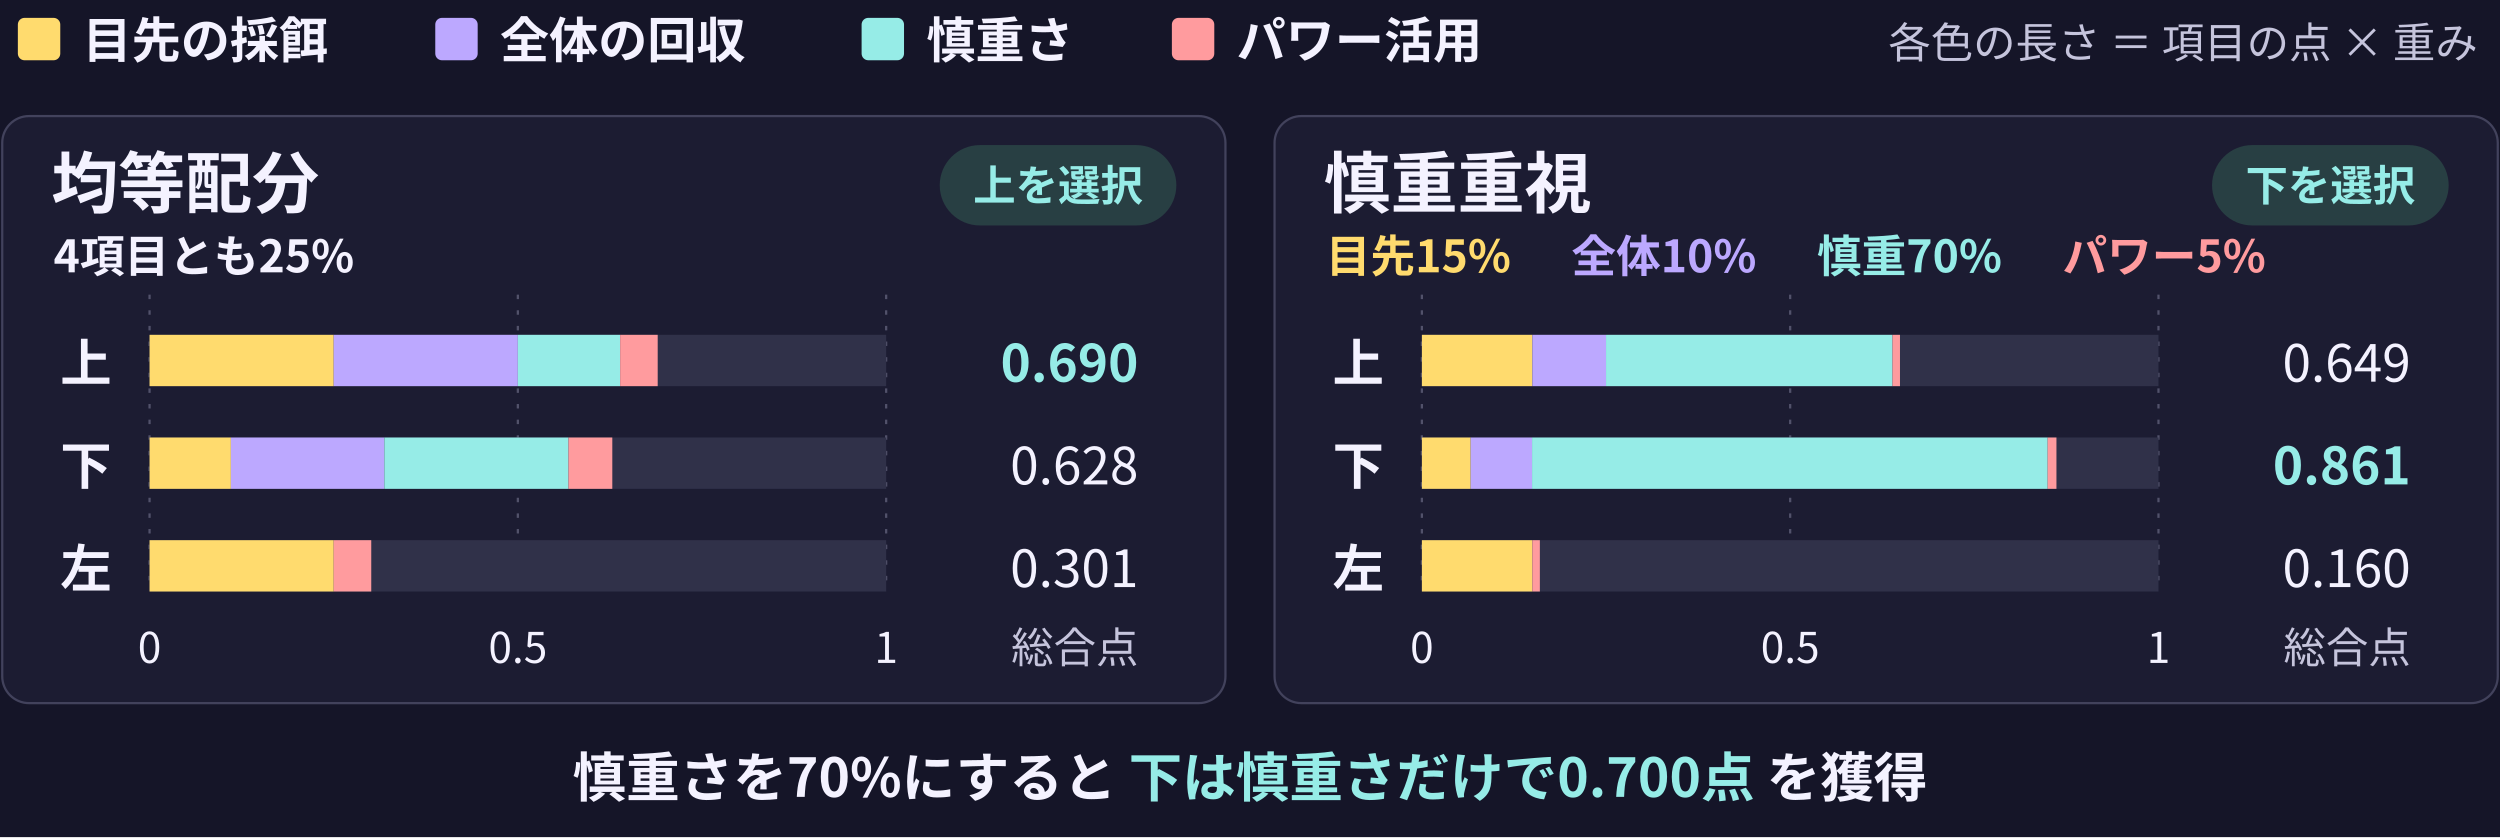
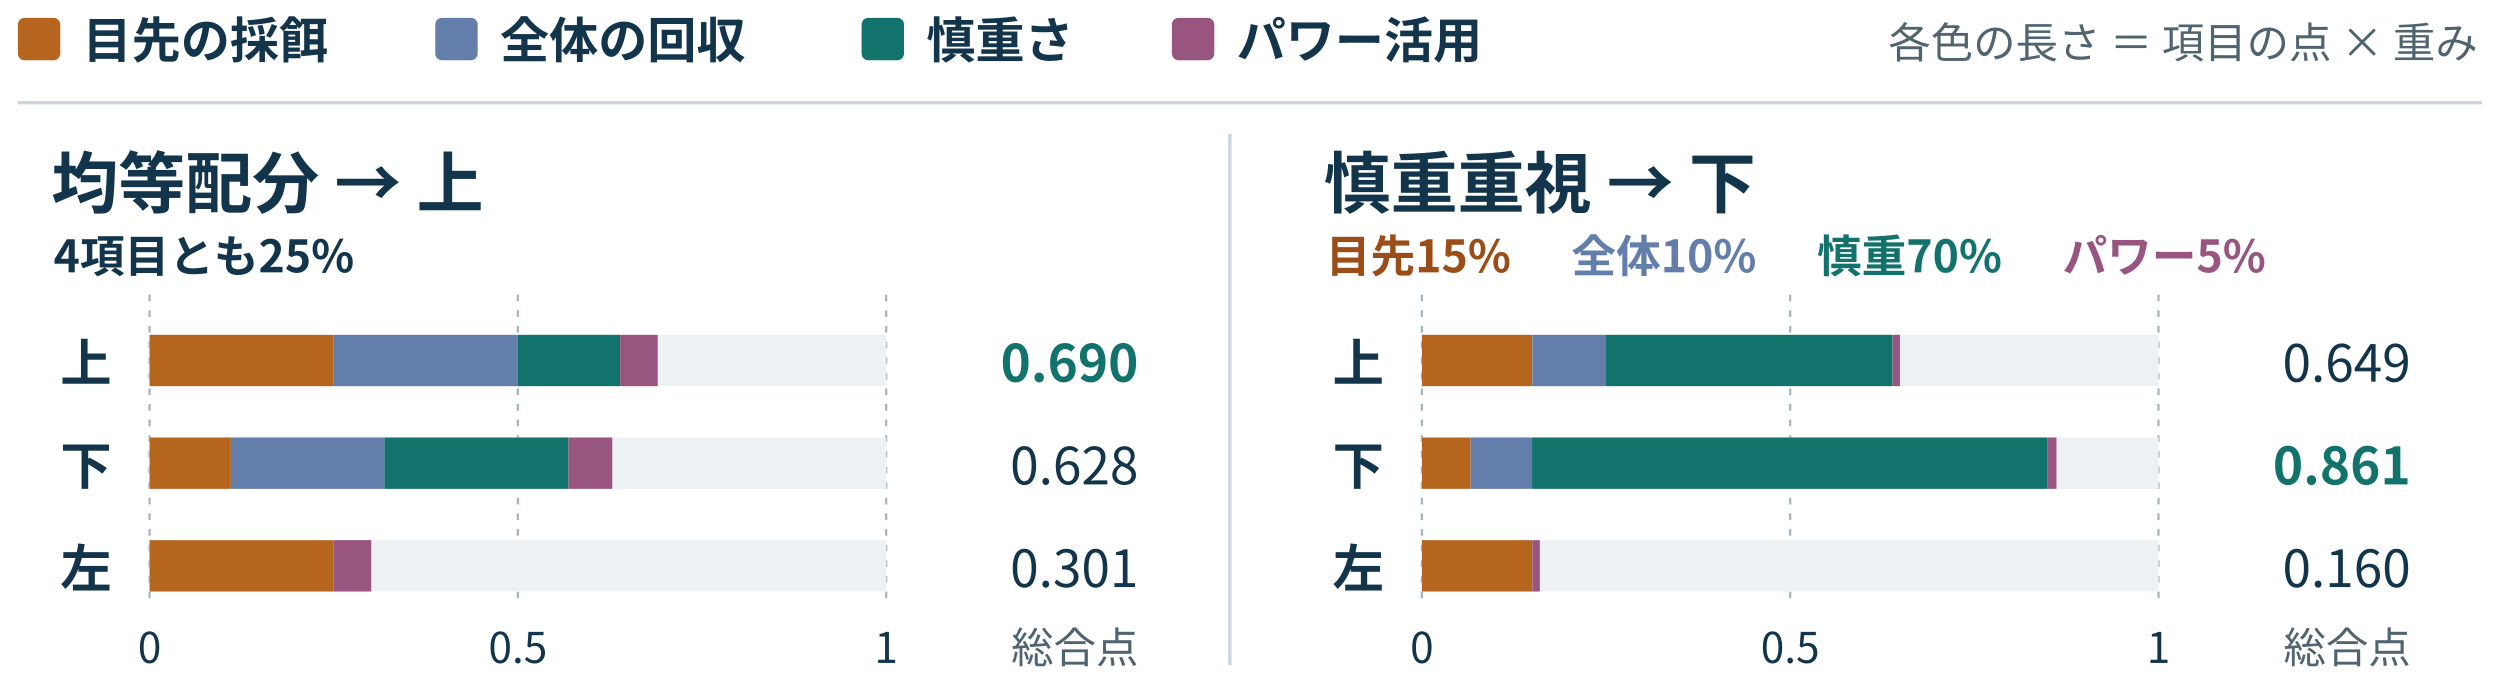
- <svg xmlns="http://www.w3.org/2000/svg" width="1120" height="375" viewBox="0 0 1120 375" role="img" aria-labelledby="title desc">
+ <svg xmlns="http://www.w3.org/2000/svg" width="1120" height="310" viewBox="0 0 1120 310" role="img" aria-labelledby="title desc">
  <style>
-     text { font-family: 'Hiragino Sans', 'Yu Gothic', 'Noto Sans CJK JP', sans-serif; fill: #f4f2ff }
-     .local { fill: #ffdb6e } .global { fill: #bca8ff } .safe { fill: #96ece7 } .power { fill: #ff9b9e }
+     text { font-family: 'Hiragino Sans', 'Yu Gothic', 'Noto Sans CJK JP', sans-serif; fill: #12354b }
+     .local { fill: #b6651e } .global { fill: #637eaa } .safe { fill: #11736b } .power { fill: #975580 }
    .legend { font-size: 22px; font-weight: 600 } .heading { font-size: 30px; font-weight: 700 }
    .direction { font-size: 23px; font-weight: 700 } .score { font-size: 23px; font-variant-numeric: tabular-nums }
-     .winner { fill: #96ece7; font-weight: 700 } .muted { fill: #c5c4dc; font-size: 19px }
-     .weights { font-size: 20px; font-weight: 600 } .badge { fill: #96ece7; font-size: 19px; font-weight: 700 }
-     .track { fill: #303149 } .panel { fill: #1c1c32; stroke: #42425c }
+     .winner { fill: #11736b; font-weight: 800 } .muted { fill: #506470; font-size: 19px }
+     .weights { font-size: 20px; font-weight: 600 } text.local { fill: #9a4d16 }
+     .track { fill: #edf1f3 }
  </style>
  <defs>
    <g id="grid">
-       <rect class="panel" x="1" y="1" width="548" height="263" rx="12" />
-       <path d="M67 81v128 m165 -128v128 m165 -128v128" fill="none" stroke="#52526b" stroke-dasharray="2 5" />
+       <path d="M67 81v138 m165 -138v138 m165 -138v138" fill="none" stroke="#a6b5bd" stroke-dasharray="3 4" />
      <g class="track">
        <rect x="67" y="99" width="330" height="23" />
        <rect x="67" y="145" width="330" height="23" />
        <rect x="67" y="191" width="330" height="23" />
      </g>
      <g class="direction" text-anchor="end">
        <text x="50" y="120">上</text>
        <text x="50" y="166">下</text>
        <text x="50" y="212">左</text>
      </g>
      <g text-anchor="middle" class="muted">
        <text x="67" y="246">0</text>
        <text x="232" y="246">0.5</text>
        <text x="397" y="246">1</text>
      </g>
      <text x="510" y="246" text-anchor="end" class="muted">総合点</text>
    </g>
  </defs>
-   <rect width="1120" height="375" fill="#151528" />
+   <rect width="1120" height="310" fill="#ffffff" />
+   <path d="M8 46H1112 M551 60V298" fill="none" stroke="#cbd5db" stroke-width="1.5" />
  <g class="legend">
    <rect x="8" y="8" width="19" height="19" rx="3" class="local" />
    <text x="37" y="26">目先の採餌</text>
    <rect x="195" y="8" width="19" height="19" rx="3" class="global" />
    <text x="224" y="26">全体の回収</text>
    <rect x="386" y="8" width="19" height="19" rx="3" class="safe" />
    <text x="415" y="26">慎重さ</text>
    <rect x="525" y="8" width="19" height="19" rx="3" class="power" />
    <text x="554" y="26">パワー活用</text>
  </g>
  <text x="1110" y="26" text-anchor="end" class="muted">各色の長さ ＝ 項目の点 × 重み</text>
  <g transform="translate(0 51)">
    <use href="#grid" />
-     <text x="23" y="42" class="heading">均等配分</text>
+     <text x="23" y="42" class="heading">均等配分 → 上</text>
    <text x="24" y="71" class="weights">4項目とも25%</text>
-     <rect x="421" y="14" width="106" height="36" rx="18" fill="#283f43" />
-     <text x="474" y="39" text-anchor="middle" class="badge">上を選択</text>
    <g transform="translate(67 99)">
      <rect class="local" width="82.50" height="23" />
      <rect class="global" x="82.50" width="82.50" height="23" />
      <rect class="safe" x="165" width="45.83" height="23" />
      <rect class="power" x="210.83" width="16.82" height="23" />
    </g>
    <g transform="translate(67 145)">
      <rect class="local" width="36.44" height="23" />
      <rect class="global" x="36.44" width="68.75" height="23" />
      <rect class="safe" x="105.19" width="82.50" height="23" />
      <rect class="power" x="187.69" width="19.62" height="23" />
    </g>
    <g transform="translate(67 191)">
      <rect class="local" width="82.50" height="23" />
      <rect class="power" x="82.50" width="16.82" height="23" />
    </g>
    <g class="score" text-anchor="end">
      <text x="510" y="120" class="winner">0.690</text>
      <text x="510" y="166">0.628</text>
      <text x="510" y="212">0.301</text>
    </g>
  </g>
  <g transform="translate(570 51)">
    <use href="#grid" />
-     <text x="23" y="42" class="heading">慎重重視</text>
+     <text x="23" y="42" class="heading">慎重重視 → 下</text>
    <g class="weights">
      <text x="24" y="71" class="local">目先15%</text>
      <text x="134" y="71" class="global">全体10%</text>
      <text x="244" y="71" class="safe">慎重70%</text>
      <text x="354" y="71" class="power">パワー5%</text>
    </g>
-     <rect x="421" y="14" width="106" height="36" rx="18" fill="#283f43" />
-     <text x="474" y="39" text-anchor="middle" class="badge">下を選択</text>
    <g transform="translate(67 99)">
      <rect class="local" width="49.50" height="23" />
      <rect class="global" x="49.50" width="33" height="23" />
      <rect class="safe" x="82.50" width="128.33" height="23" />
      <rect class="power" x="210.83" width="3.36" height="23" />
    </g>
    <g transform="translate(67 145)">
      <rect class="local" width="21.86" height="23" />
      <rect class="global" x="21.86" width="27.50" height="23" />
      <rect class="safe" x="49.36" width="231" height="23" />
      <rect class="power" x="280.36" width="3.93" height="23" />
    </g>
    <g transform="translate(67 191)">
      <rect class="local" width="49.50" height="23" />
      <rect class="power" x="49.50" width="3.36" height="23" />
    </g>
    <g class="score" text-anchor="end">
      <text x="510" y="120">0.649</text>
      <text x="510" y="166" class="winner">0.861</text>
      <text x="510" y="212">0.160</text>
    </g>
  </g>
-   <text x="560" y="357" text-anchor="middle" font-size="24" font-weight="600">慎重さを70%にすると <tspan class="safe">下は慎重さだけで0.700点</tspan> を獲得</text>
</svg>
